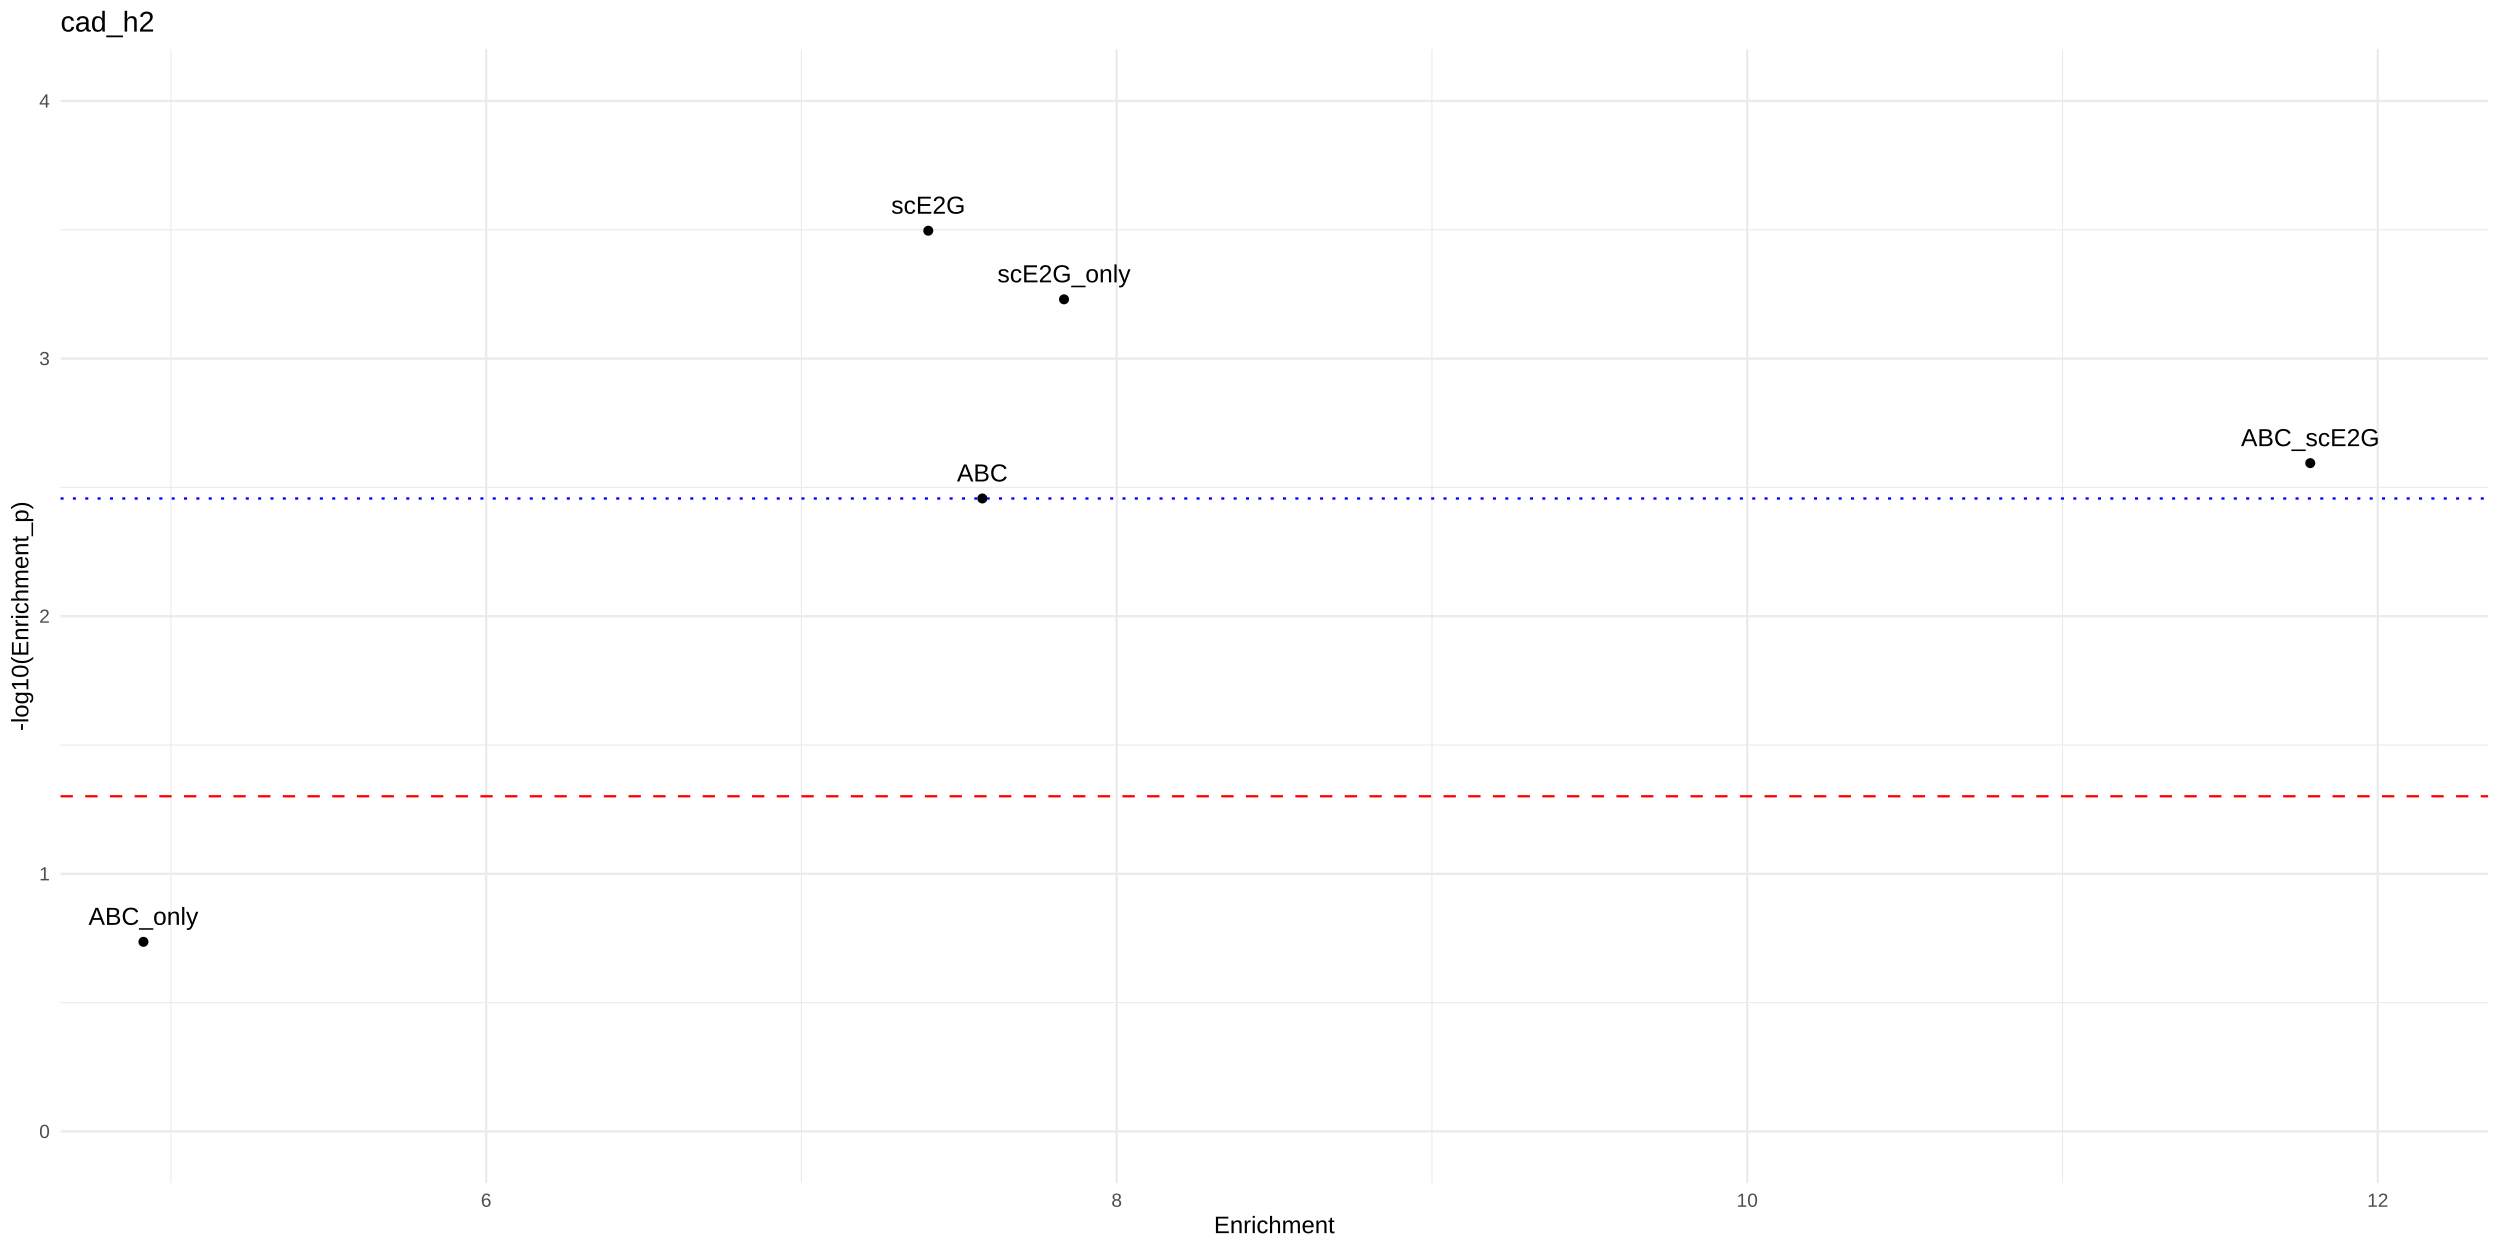
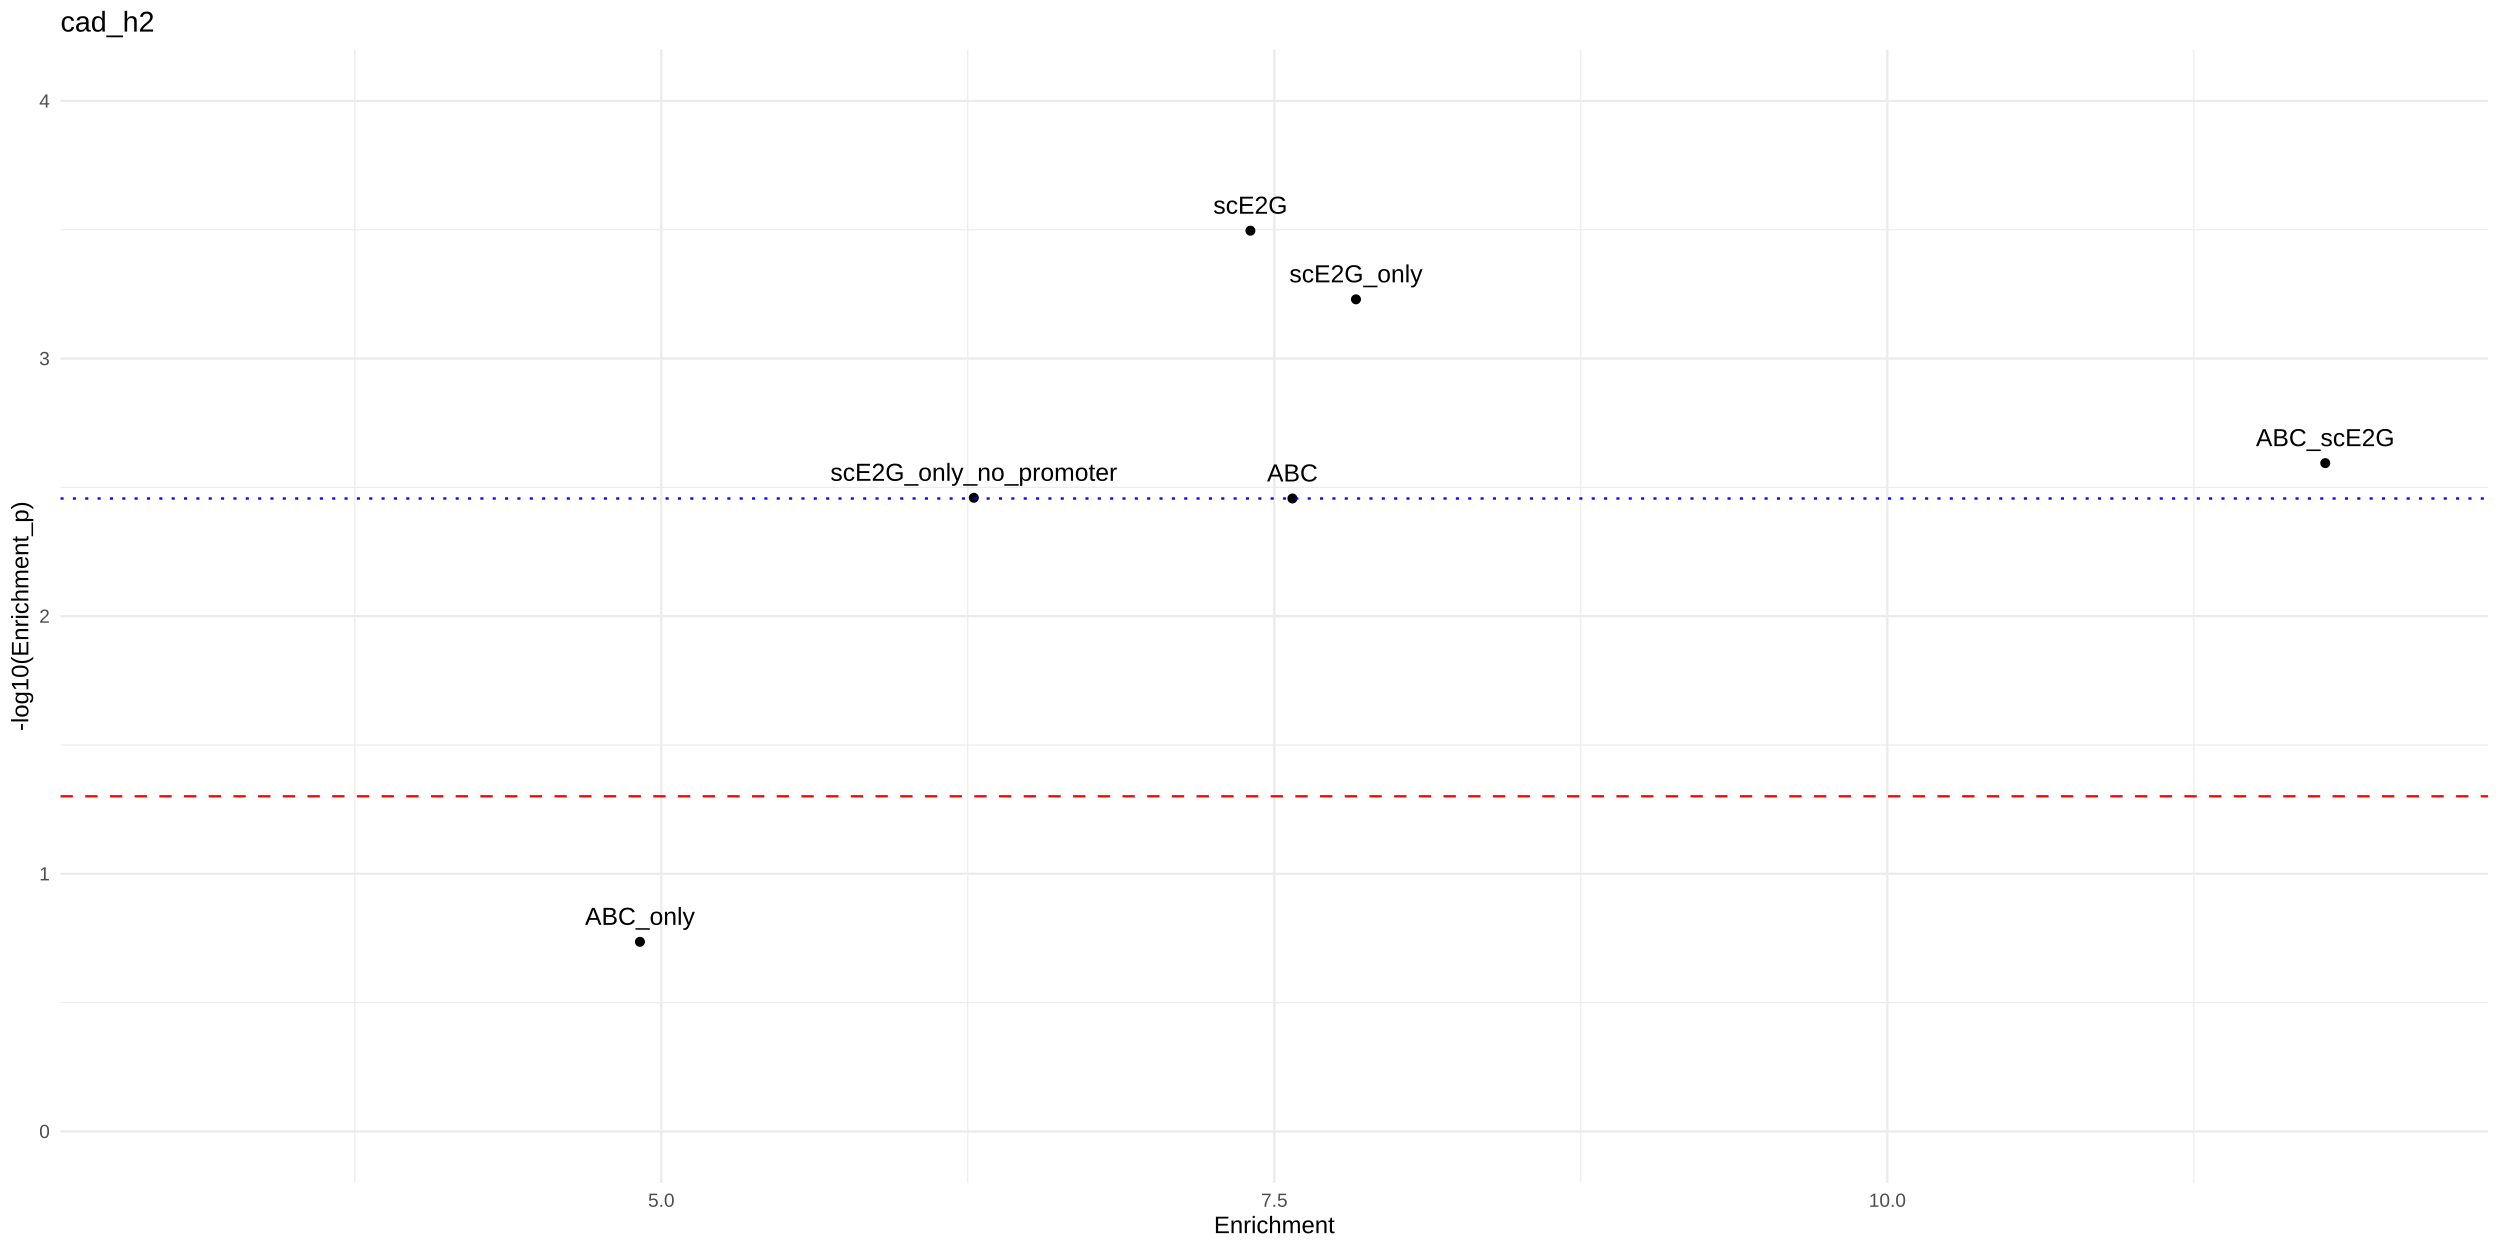
<svg xmlns="http://www.w3.org/2000/svg" width="1152.00pt" height="576.00pt" viewBox="0 0 1152.00 576.00">
  <g class="svglite">
    <defs>
      <style type="text/css">
    .svglite line, .svglite polyline, .svglite polygon, .svglite path, .svglite rect, .svglite circle {
      fill: none;
      stroke: #000000;
      stroke-linecap: round;
      stroke-linejoin: round;
      stroke-miterlimit: 10.00;
    }
    .svglite text {
      white-space: pre;
    }
    .svglite g.glyphgroup path {
      fill: inherit;
      stroke: none;
    }
  </style>
    </defs>
    <rect width="100%" height="100%" style="stroke: none; fill: #FFFFFF;" />
    <defs>
      <clipPath id="cpMC4wMHwxMTUyLjAwfDAuMDB8NTc2LjAw">
        <rect x="0.00" y="0.00" width="1152.00" height="576.00" />
      </clipPath>
    </defs>
    <g clip-path="url(#cpMC4wMHwxMTUyLjAwfDAuMDB8NTc2LjAw)">
      <rect x="0" y="0.00" width="1152.00" height="576.00" style="stroke-width: 1.07; stroke: none; fill: #FFFFFF;" />
    </g>
    <defs>
      <clipPath id="cpMjcuODl8MTE0Ni41MnwyMi43N3w1NDUuMTI=">
        <rect x="27.89" y="22.77" width="1118.63" height="522.35" />
      </clipPath>
    </defs>
    <g clip-path="url(#cpMjcuODl8MTE0Ni41MnwyMi43N3w1NDUuMTI=)">
      <polyline points="27.89,462.01 1146.52,462.01 " style="stroke-width: 0.53; stroke: #EBEBEB; stroke-linecap: butt;" />
      <polyline points="27.89,343.30 1146.52,343.30 " style="stroke-width: 0.53; stroke: #EBEBEB; stroke-linecap: butt;" />
      <polyline points="27.89,224.58 1146.52,224.58 " style="stroke-width: 0.53; stroke: #EBEBEB; stroke-linecap: butt;" />
      <polyline points="27.89,105.87 1146.52,105.87 " style="stroke-width: 0.53; stroke: #EBEBEB; stroke-linecap: butt;" />
-       <polyline points="78.74,545.12 78.74,22.77 " style="stroke-width: 0.53; stroke: #EBEBEB; stroke-linecap: butt;" />
-       <polyline points="369.29,545.12 369.29,22.77 " style="stroke-width: 0.53; stroke: #EBEBEB; stroke-linecap: butt;" />
-       <polyline points="659.84,545.12 659.84,22.77 " style="stroke-width: 0.53; stroke: #EBEBEB; stroke-linecap: butt;" />
-       <polyline points="950.40,545.12 950.40,22.77 " style="stroke-width: 0.53; stroke: #EBEBEB; stroke-linecap: butt;" />
+       <polyline points="163.48,545.12 163.48,22.77 " style="stroke-width: 0.53; stroke: #EBEBEB; stroke-linecap: butt;" />
+       <polyline points="445.96,545.12 445.96,22.77 " style="stroke-width: 0.53; stroke: #EBEBEB; stroke-linecap: butt;" />
+       <polyline points="728.45,545.12 728.45,22.77 " style="stroke-width: 0.53; stroke: #EBEBEB; stroke-linecap: butt;" />
+       <polyline points="1010.93,545.12 1010.93,22.77 " style="stroke-width: 0.53; stroke: #EBEBEB; stroke-linecap: butt;" />
      <polyline points="27.89,521.37 1146.52,521.37 " style="stroke-width: 1.07; stroke: #EBEBEB; stroke-linecap: butt;" />
      <polyline points="27.89,402.66 1146.52,402.66 " style="stroke-width: 1.07; stroke: #EBEBEB; stroke-linecap: butt;" />
      <polyline points="27.89,283.94 1146.52,283.94 " style="stroke-width: 1.07; stroke: #EBEBEB; stroke-linecap: butt;" />
      <polyline points="27.89,165.23 1146.52,165.23 " style="stroke-width: 1.07; stroke: #EBEBEB; stroke-linecap: butt;" />
      <polyline points="27.89,46.51 1146.52,46.51 " style="stroke-width: 1.07; stroke: #EBEBEB; stroke-linecap: butt;" />
-       <polyline points="224.01,545.12 224.01,22.77 " style="stroke-width: 1.07; stroke: #EBEBEB; stroke-linecap: butt;" />
-       <polyline points="514.57,545.12 514.57,22.77 " style="stroke-width: 1.07; stroke: #EBEBEB; stroke-linecap: butt;" />
-       <polyline points="805.12,545.12 805.12,22.77 " style="stroke-width: 1.07; stroke: #EBEBEB; stroke-linecap: butt;" />
-       <polyline points="1095.67,545.12 1095.67,22.77 " style="stroke-width: 1.07; stroke: #EBEBEB; stroke-linecap: butt;" />
-       <circle cx="452.66" cy="229.70" r="1.95" style="stroke-width: 0.71; fill: #000000;" />
-       <circle cx="427.75" cy="106.31" r="1.95" style="stroke-width: 0.71; fill: #000000;" />
-       <circle cx="66.09" cy="434.00" r="1.95" style="stroke-width: 0.71; fill: #000000;" />
-       <circle cx="490.30" cy="137.93" r="1.95" style="stroke-width: 0.71; fill: #000000;" />
-       <circle cx="1064.57" cy="213.41" r="1.95" style="stroke-width: 0.71; fill: #000000;" />
-       <text x="452.66" y="221.87" text-anchor="middle" style="font-size: 11.38px; font-family: &quot;Liberation Sans&quot;;" textLength="23.41px" lengthAdjust="spacingAndGlyphs">ABC</text>
-       <text x="427.75" y="98.48" text-anchor="middle" style="font-size: 11.38px; font-family: &quot;Liberation Sans&quot;;" textLength="34.14px" lengthAdjust="spacingAndGlyphs">scE2G</text>
-       <text x="66.09" y="426.17" text-anchor="middle" style="font-size: 11.38px; font-family: &quot;Liberation Sans&quot;;" textLength="50.61px" lengthAdjust="spacingAndGlyphs">ABC_only</text>
-       <text x="490.30" y="130.10" text-anchor="middle" style="font-size: 11.38px; font-family: &quot;Liberation Sans&quot;;" textLength="61.34px" lengthAdjust="spacingAndGlyphs">scE2G_only</text>
-       <text x="1064.57" y="205.59" text-anchor="middle" style="font-size: 11.38px; font-family: &quot;Liberation Sans&quot;;" textLength="63.88px" lengthAdjust="spacingAndGlyphs">ABC_scE2G</text>
+       <polyline points="304.72,545.12 304.72,22.77 " style="stroke-width: 1.07; stroke: #EBEBEB; stroke-linecap: butt;" />
+       <polyline points="587.21,545.12 587.21,22.77 " style="stroke-width: 1.07; stroke: #EBEBEB; stroke-linecap: butt;" />
+       <polyline points="869.69,545.12 869.69,22.77 " style="stroke-width: 1.07; stroke: #EBEBEB; stroke-linecap: butt;" />
+       <circle cx="595.55" cy="229.70" r="1.95" style="stroke-width: 0.71; fill: #000000;" />
+       <circle cx="576.18" cy="106.31" r="1.95" style="stroke-width: 0.71; fill: #000000;" />
+       <circle cx="294.89" cy="434.00" r="1.95" style="stroke-width: 0.71; fill: #000000;" />
+       <circle cx="624.83" cy="137.93" r="1.95" style="stroke-width: 0.71; fill: #000000;" />
+       <circle cx="1071.48" cy="213.41" r="1.95" style="stroke-width: 0.71; fill: #000000;" />
+       <circle cx="448.74" cy="229.38" r="1.95" style="stroke-width: 0.71; fill: #000000;" />
+       <text x="595.55" y="221.87" text-anchor="middle" style="font-size: 11.38px; font-family: &quot;Liberation Sans&quot;;" textLength="23.41px" lengthAdjust="spacingAndGlyphs">ABC</text>
+       <text x="576.18" y="98.48" text-anchor="middle" style="font-size: 11.38px; font-family: &quot;Liberation Sans&quot;;" textLength="34.14px" lengthAdjust="spacingAndGlyphs">scE2G</text>
+       <text x="294.89" y="426.17" text-anchor="middle" style="font-size: 11.38px; font-family: &quot;Liberation Sans&quot;;" textLength="50.61px" lengthAdjust="spacingAndGlyphs">ABC_only</text>
+       <text x="624.83" y="130.10" text-anchor="middle" style="font-size: 11.38px; font-family: &quot;Liberation Sans&quot;;" textLength="61.34px" lengthAdjust="spacingAndGlyphs">scE2G_only</text>
+       <text x="1071.48" y="205.59" text-anchor="middle" style="font-size: 11.38px; font-family: &quot;Liberation Sans&quot;;" textLength="63.88px" lengthAdjust="spacingAndGlyphs">ABC_scE2G</text>
+       <text x="448.74" y="221.55" text-anchor="middle" style="font-size: 11.38px; font-family: &quot;Liberation Sans&quot;;" textLength="132.16px" lengthAdjust="spacingAndGlyphs">scE2G_only_no_promoter</text>
      <line x1="27.89" y1="366.92" x2="1146.52" y2="366.92" style="stroke-width: 1.07; stroke: #FF0000; stroke-dasharray: 5.69,5.69; stroke-linecap: butt;" />
      <line x1="27.89" y1="229.70" x2="1146.52" y2="229.70" style="stroke-width: 1.07; stroke: #0000FF; stroke-dasharray: 1.42,4.27; stroke-linecap: butt;" />
    </g>
    <g clip-path="url(#cpMC4wMHwxMTUyLjAwfDAuMDB8NTc2LjAw)">
      <text x="22.96" y="524.40" text-anchor="end" style="font-size: 8.80px;fill: #4D4D4D; font-family: &quot;Liberation Sans&quot;;" textLength="4.89px" lengthAdjust="spacingAndGlyphs">0</text>
      <text x="22.96" y="405.68" text-anchor="end" style="font-size: 8.80px;fill: #4D4D4D; font-family: &quot;Liberation Sans&quot;;" textLength="4.89px" lengthAdjust="spacingAndGlyphs">1</text>
      <text x="22.96" y="286.97" text-anchor="end" style="font-size: 8.80px;fill: #4D4D4D; font-family: &quot;Liberation Sans&quot;;" textLength="4.89px" lengthAdjust="spacingAndGlyphs">2</text>
      <text x="22.96" y="168.25" text-anchor="end" style="font-size: 8.80px;fill: #4D4D4D; font-family: &quot;Liberation Sans&quot;;" textLength="4.89px" lengthAdjust="spacingAndGlyphs">3</text>
      <text x="22.96" y="49.54" text-anchor="end" style="font-size: 8.80px;fill: #4D4D4D; font-family: &quot;Liberation Sans&quot;;" textLength="4.89px" lengthAdjust="spacingAndGlyphs">4</text>
-       <text x="224.01" y="556.10" text-anchor="middle" style="font-size: 8.80px;fill: #4D4D4D; font-family: &quot;Liberation Sans&quot;;" textLength="4.89px" lengthAdjust="spacingAndGlyphs">6</text>
-       <text x="514.57" y="556.10" text-anchor="middle" style="font-size: 8.80px;fill: #4D4D4D; font-family: &quot;Liberation Sans&quot;;" textLength="4.89px" lengthAdjust="spacingAndGlyphs">8</text>
-       <text x="805.12" y="556.10" text-anchor="middle" style="font-size: 8.80px;fill: #4D4D4D; font-family: &quot;Liberation Sans&quot;;" textLength="9.78px" lengthAdjust="spacingAndGlyphs">10</text>
-       <text x="1095.67" y="556.10" text-anchor="middle" style="font-size: 8.80px;fill: #4D4D4D; font-family: &quot;Liberation Sans&quot;;" textLength="9.78px" lengthAdjust="spacingAndGlyphs">12</text>
+       <text x="304.72" y="556.10" text-anchor="middle" style="font-size: 8.80px;fill: #4D4D4D; font-family: &quot;Liberation Sans&quot;;" textLength="12.22px" lengthAdjust="spacingAndGlyphs">5.0</text>
+       <text x="587.21" y="556.10" text-anchor="middle" style="font-size: 8.80px;fill: #4D4D4D; font-family: &quot;Liberation Sans&quot;;" textLength="12.22px" lengthAdjust="spacingAndGlyphs">7.5</text>
+       <text x="869.69" y="556.10" text-anchor="middle" style="font-size: 8.80px;fill: #4D4D4D; font-family: &quot;Liberation Sans&quot;;" textLength="17.11px" lengthAdjust="spacingAndGlyphs">10.0</text>
      <text x="587.21" y="568.24" text-anchor="middle" style="font-size: 11.00px; font-family: &quot;Liberation Sans&quot;;" textLength="55.66px" lengthAdjust="spacingAndGlyphs">Enrichment</text>
      <text transform="translate(13.05,283.94) rotate(-90)" text-anchor="middle" style="font-size: 11.00px; font-family: &quot;Liberation Sans&quot;;" textLength="105.81px" lengthAdjust="spacingAndGlyphs">-log10(Enrichment_p)</text>
      <text x="27.89" y="14.55" style="font-size: 13.20px; font-family: &quot;Liberation Sans&quot;;" textLength="43.23px" lengthAdjust="spacingAndGlyphs">cad_h2</text>
    </g>
  </g>
</svg>
